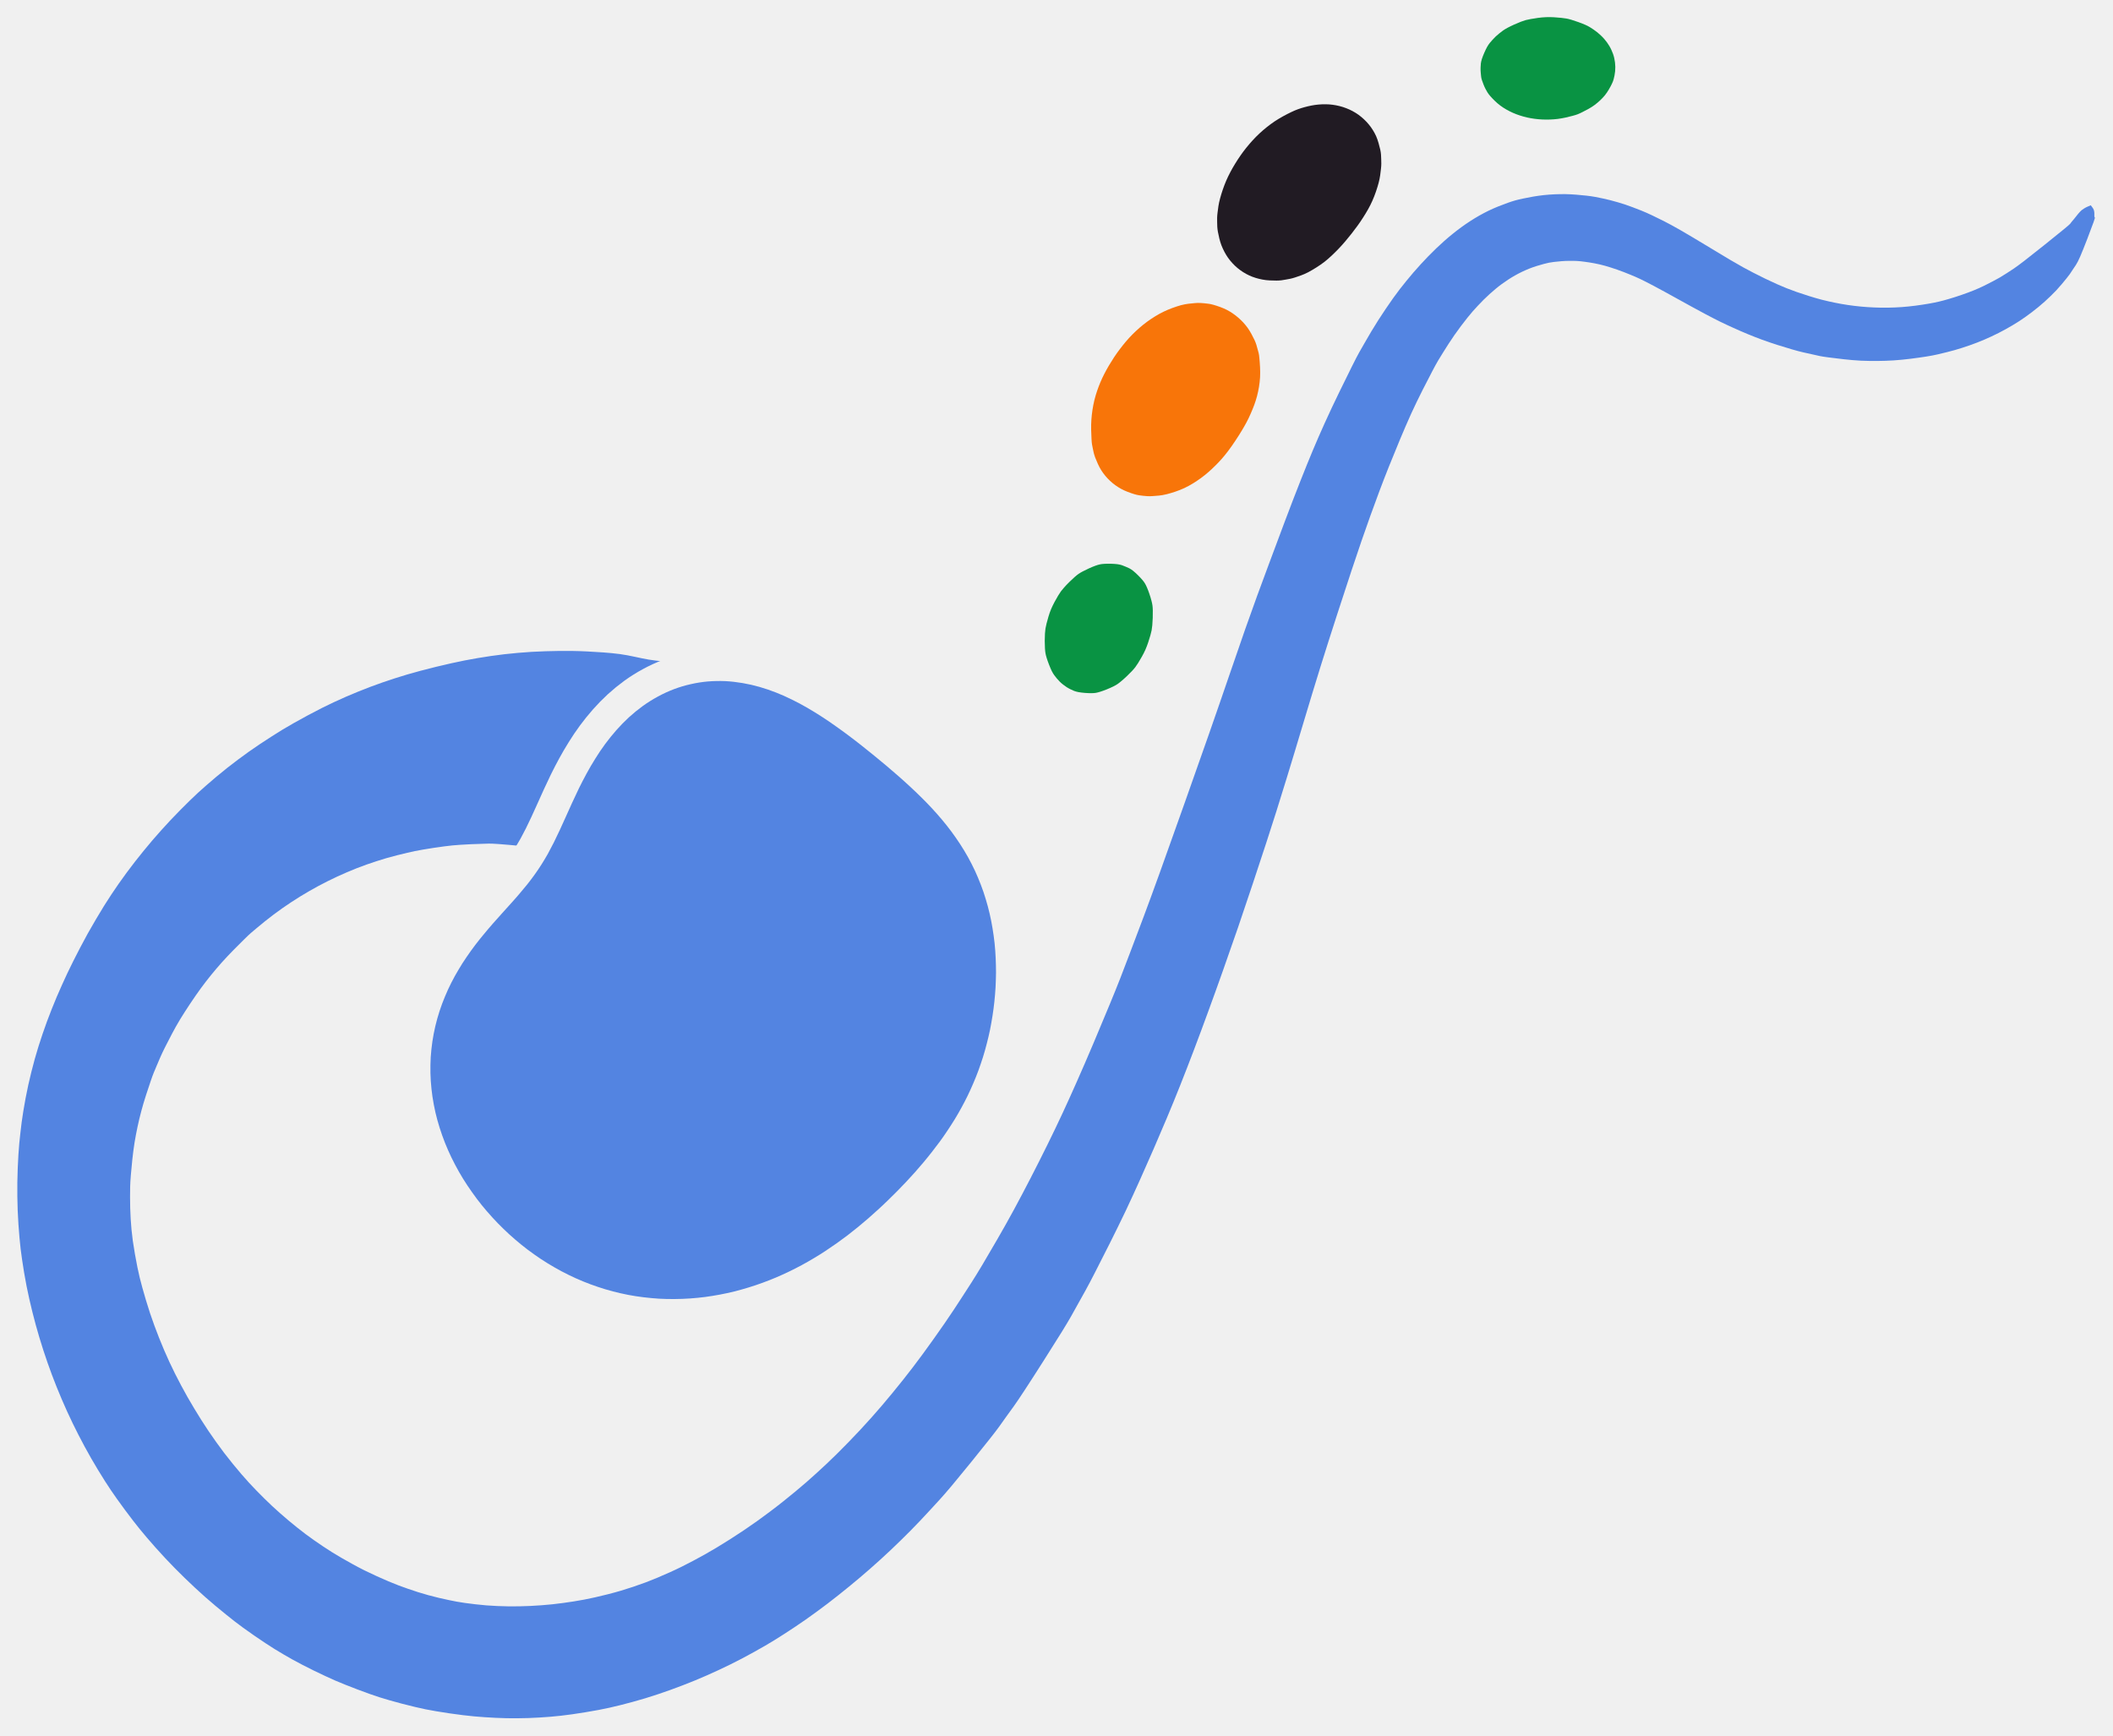
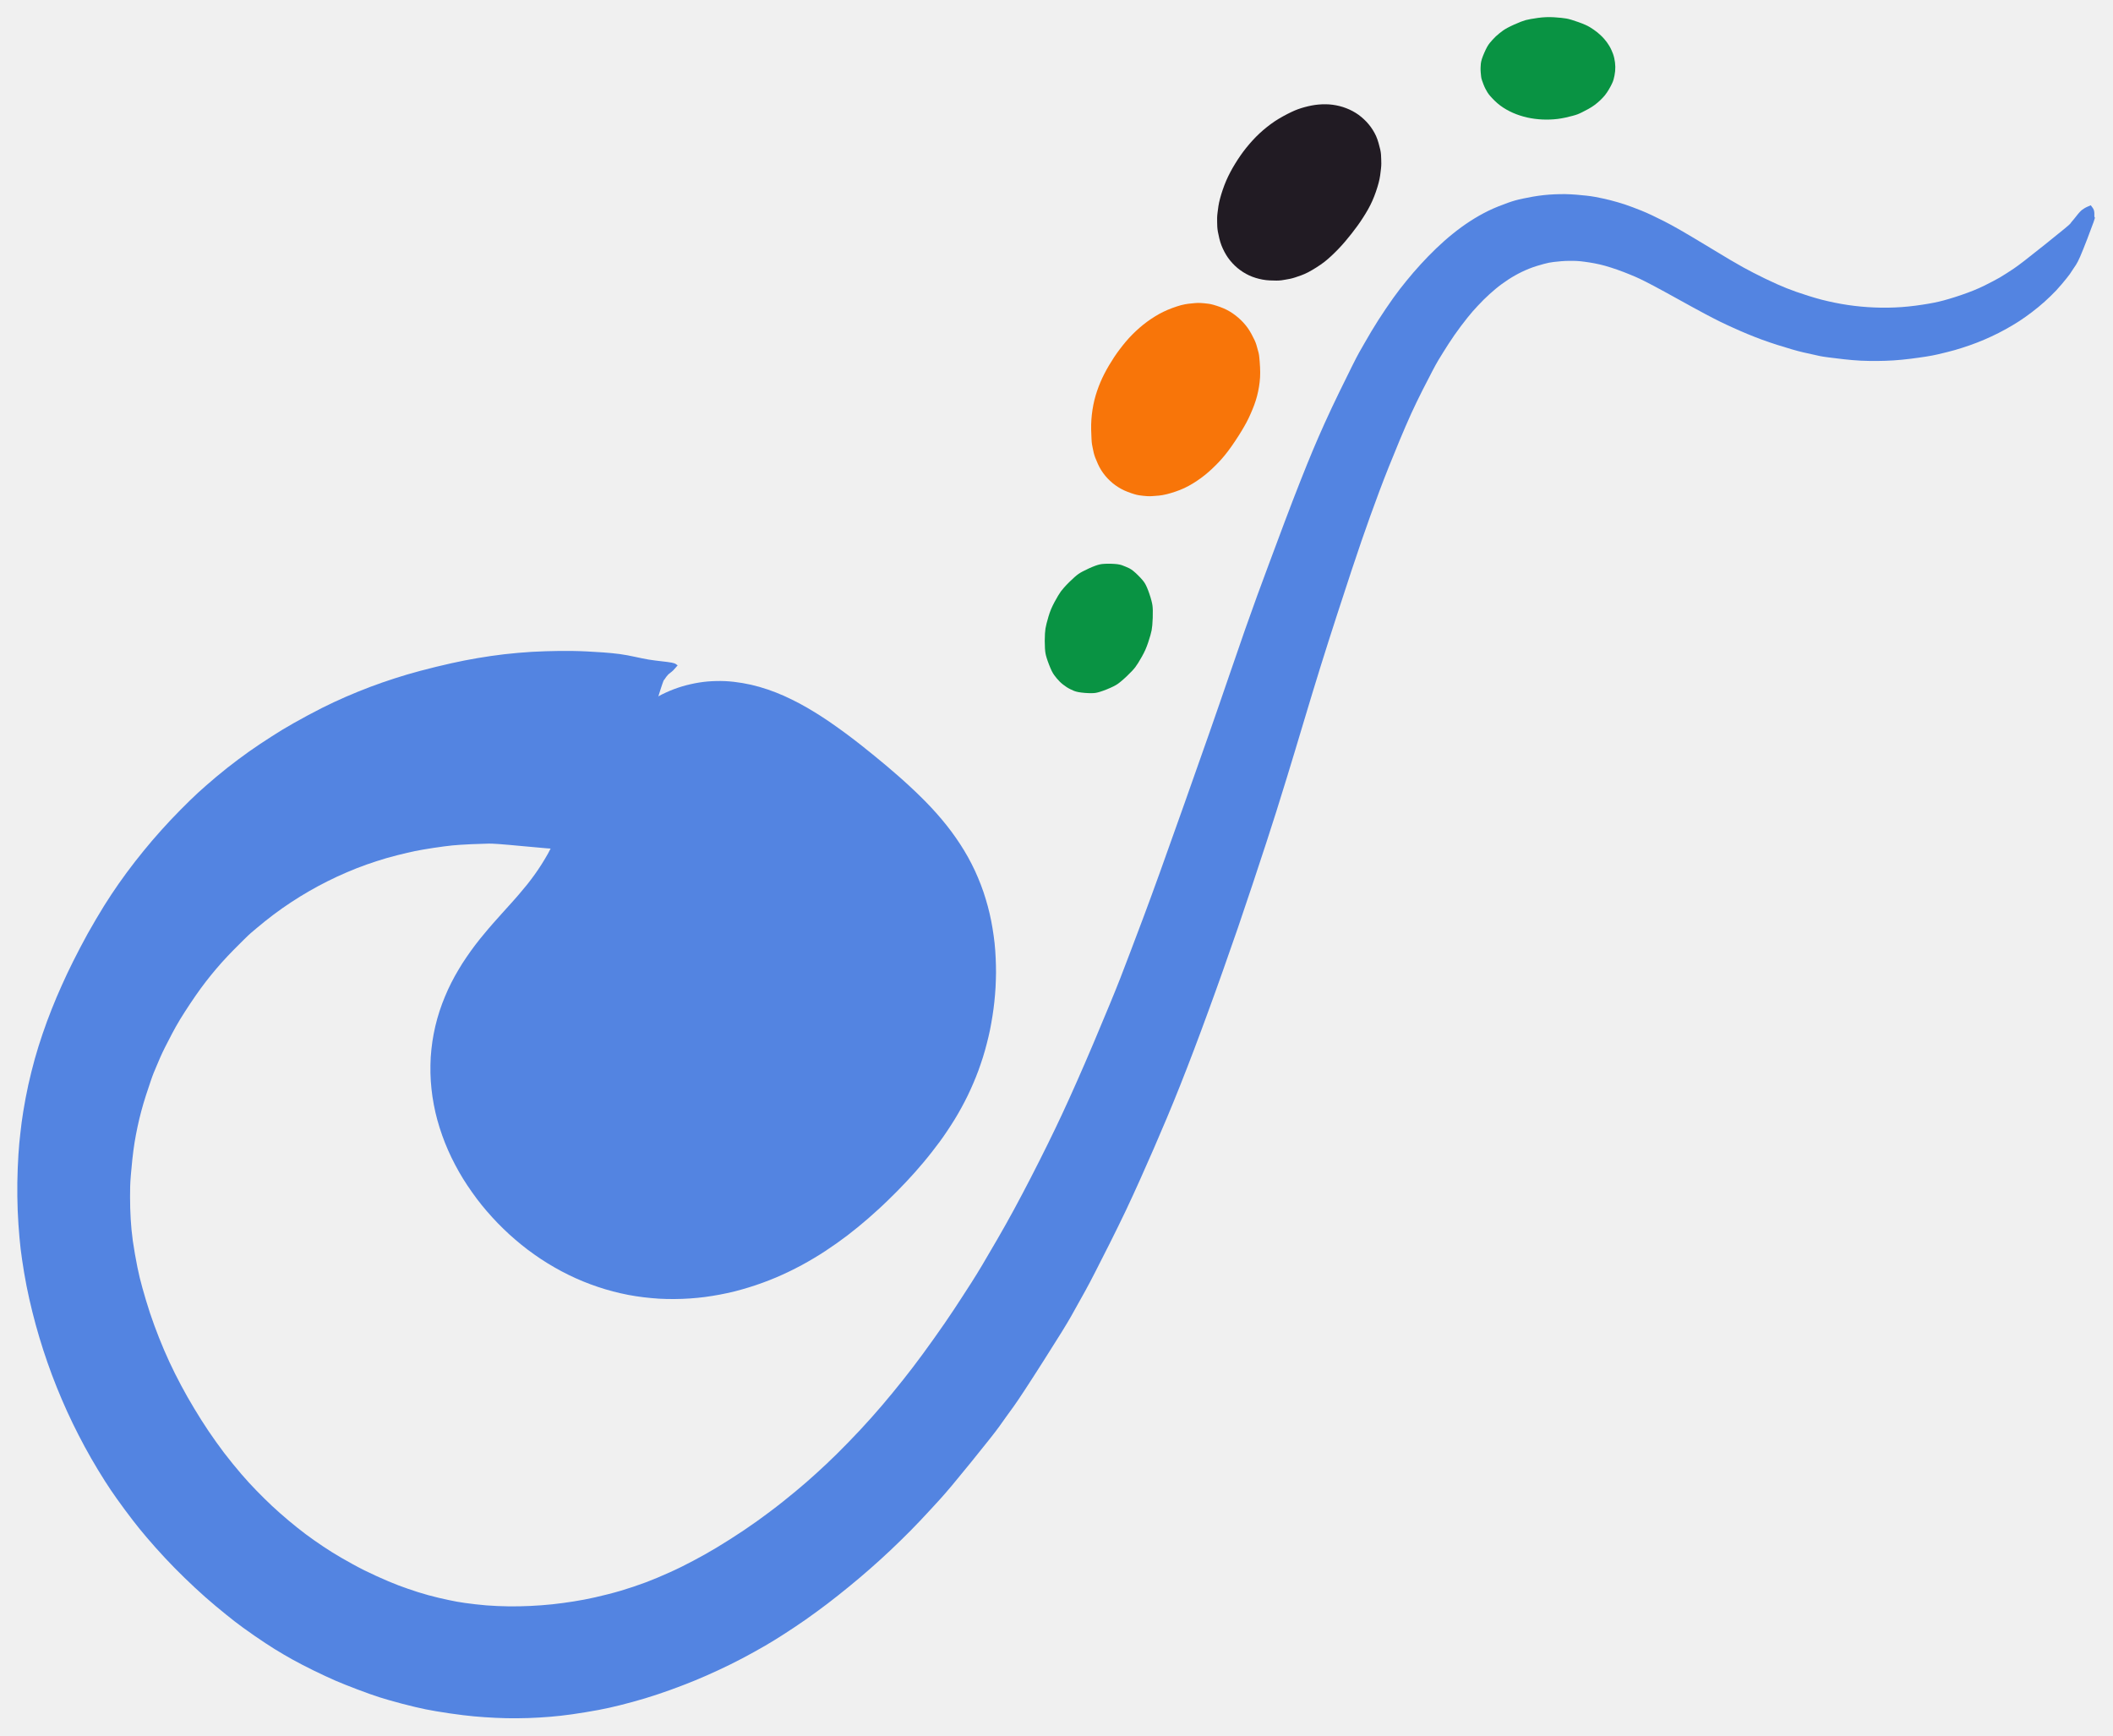
<svg xmlns="http://www.w3.org/2000/svg" viewBox="-0.5 7.3 371.7 305.3" role="img" aria-label="ASAM">
-   <defs>
-     <mask id="hueco" maskUnits="userSpaceOnUse" x="-0.5" y="7.3" width="371.7" height="305.3">
-       <rect x="-0.5" y="7.3" width="371.7" height="305.3" fill="#fff" />
-       <path d="M76.82 185.17C77.10 184.31 77.42 183.46 77.77 182.62C78.11 181.79 78.49 180.97 78.89 180.18C79.29 179.38 79.73 178.60 80.18 177.85C80.62 177.09 81.10 176.35 81.59 175.64C82.07 174.92 82.58 174.23 83.09 173.55C83.60 172.88 84.13 172.22 84.66 171.59C85.18 170.95 85.72 170.33 86.24 169.73C86.77 169.12 87.31 168.53 87.83 167.95C88.35 167.37 88.86 166.81 89.37 166.24C89.87 165.68 90.37 165.13 90.84 164.57C91.32 164.01 91.79 163.45 92.24 162.89C92.69 162.32 93.12 161.76 93.54 161.17C93.96 160.59 94.36 159.99 94.75 159.38C95.14 158.77 95.51 158.14 95.88 157.49C96.24 156.83 96.59 156.16 96.94 155.47C97.29 154.77 97.63 154.05 97.98 153.30C98.33 152.56 98.67 151.78 99.03 150.99C99.39 150.20 99.75 149.38 100.13 148.55C100.52 147.72 100.91 146.86 101.33 146.00C101.76 145.14 102.20 144.26 102.68 143.39C103.16 142.52 103.66 141.63 104.21 140.77C104.75 139.90 105.33 139.03 105.95 138.19C106.57 137.36 107.23 136.53 107.92 135.75C108.62 134.96 109.36 134.20 110.13 133.49C110.91 132.78 111.73 132.11 112.57 131.50C113.42 130.89 114.31 130.33 115.22 129.84C116.13 129.34 117.08 128.91 118.04 128.54C119.00 128.18 119.99 127.88 120.99 127.66C121.98 127.43 123.00 127.27 124.01 127.18C125.03 127.10 126.06 127.08 127.08 127.12C128.09 127.17 129.12 127.29 130.12 127.46C131.13 127.63 132.13 127.86 133.11 128.14C134.10 128.42 135.07 128.76 136.02 129.13C136.97 129.50 137.90 129.92 138.81 130.37C139.72 130.81 140.62 131.30 141.49 131.80C142.36 132.30 143.21 132.83 144.05 133.37C144.88 133.90 145.69 134.46 146.49 135.03C147.29 135.59 148.07 136.16 148.84 136.74C149.61 137.31 150.36 137.90 151.10 138.48C151.84 139.06 152.57 139.65 153.29 140.24C154.01 140.82 154.72 141.41 155.43 142.01C156.13 142.60 156.82 143.19 157.51 143.80C158.19 144.40 158.87 145.00 159.53 145.62C160.20 146.23 160.85 146.86 161.49 147.49C162.14 148.13 162.77 148.77 163.38 149.43C163.99 150.09 164.59 150.76 165.17 151.45C165.75 152.14 166.31 152.85 166.85 153.57C167.38 154.29 167.90 155.03 168.39 155.78C168.88 156.53 169.34 157.30 169.78 158.08C170.21 158.86 170.62 159.66 171.00 160.47C171.37 161.28 171.72 162.10 172.04 162.94C172.36 163.77 172.65 164.61 172.90 165.46C173.16 166.31 173.39 167.17 173.59 168.03C173.79 168.89 173.96 169.75 174.10 170.62C174.25 171.49 174.36 172.36 174.46 173.22C174.55 174.09 174.61 174.96 174.65 175.83C174.69 176.69 174.71 177.56 174.71 178.41C174.70 179.27 174.67 180.13 174.63 180.98C174.58 181.83 174.51 182.68 174.42 183.52C174.33 184.36 174.22 185.20 174.09 186.02C173.96 186.85 173.81 187.67 173.65 188.49C173.48 189.30 173.29 190.11 173.08 190.91C172.88 191.71 172.65 192.50 172.41 193.28C172.16 194.06 171.90 194.83 171.62 195.60C171.34 196.36 171.04 197.11 170.72 197.85C170.40 198.60 170.07 199.33 169.72 200.05C169.37 200.77 169.00 201.48 168.62 202.17C168.24 202.87 167.84 203.56 167.43 204.23C167.01 204.90 166.59 205.57 166.15 206.22C165.72 206.87 165.27 207.51 164.81 208.14C164.35 208.76 163.88 209.38 163.40 209.99C162.92 210.60 162.44 211.20 161.94 211.79C161.45 212.38 160.95 212.96 160.44 213.53C159.93 214.10 159.41 214.67 158.89 215.22C158.36 215.78 157.83 216.33 157.29 216.88C156.76 217.42 156.21 217.96 155.66 218.49C155.11 219.03 154.55 219.55 153.98 220.07C153.41 220.59 152.84 221.11 152.25 221.62C151.66 222.13 151.07 222.63 150.47 223.12C149.86 223.62 149.24 224.11 148.62 224.59C147.99 225.06 147.35 225.54 146.70 226.00C146.05 226.46 145.39 226.91 144.72 227.35C144.04 227.80 143.36 228.23 142.66 228.64C141.96 229.06 141.24 229.47 140.52 229.86C139.79 230.25 139.05 230.63 138.30 230.99C137.55 231.35 136.79 231.70 136.01 232.03C135.23 232.36 134.44 232.67 133.64 232.96C132.84 233.25 132.03 233.53 131.20 233.78C130.38 234.03 129.54 234.27 128.70 234.48C127.85 234.69 127.00 234.88 126.13 235.04C125.27 235.20 124.40 235.34 123.52 235.46C122.64 235.57 121.75 235.66 120.86 235.72C119.96 235.78 119.06 235.82 118.16 235.82C117.26 235.83 116.35 235.81 115.45 235.76C114.54 235.70 113.63 235.62 112.73 235.51C111.82 235.40 110.91 235.26 110.01 235.09C109.11 234.91 108.21 234.71 107.32 234.48C106.42 234.24 105.54 233.98 104.66 233.68C103.78 233.39 102.91 233.06 102.05 232.71C101.19 232.36 100.34 231.97 99.50 231.56C98.66 231.15 97.83 230.71 97.02 230.24C96.21 229.78 95.41 229.28 94.63 228.77C93.85 228.25 93.08 227.70 92.33 227.14C91.58 226.57 90.85 225.98 90.14 225.37C89.42 224.75 88.72 224.12 88.05 223.46C87.37 222.80 86.71 222.13 86.08 221.43C85.44 220.73 84.83 220.02 84.23 219.28C83.64 218.55 83.07 217.79 82.53 217.02C81.98 216.25 81.46 215.46 80.96 214.66C80.47 213.86 80.00 213.04 79.56 212.20C79.12 211.37 78.71 210.52 78.33 209.66C77.95 208.80 77.60 207.92 77.29 207.04C76.97 206.15 76.69 205.25 76.44 204.35C76.19 203.45 75.98 202.53 75.81 201.61C75.63 200.69 75.50 199.77 75.40 198.84C75.30 197.92 75.24 196.98 75.22 196.06C75.20 195.13 75.22 194.20 75.27 193.27C75.33 192.35 75.43 191.43 75.56 190.52C75.70 189.61 75.87 188.70 76.08 187.81C76.29 186.92 76.54 186.04 76.82 185.17Z" fill="#000" stroke="#000" stroke-width="11" stroke-linejoin="round" />
-     </mask>
-   </defs>
-   <path mask="url(#hueco)" fill="#5384e1" fill-rule="evenodd" d="M271.1 41.62C269.86 41.75 268.48 42 267.42 42.23C266.36 42.45 265.76 42.62 264.74 42.98C263.73 43.34 262.43 43.84 261.33 44.38C260.22 44.92 259.14 45.54 258.09 46.22C257.04 46.9 256.02 47.65 255.03 48.45C254.04 49.24 253.08 50.11 252.15 50.99C251.22 51.88 250.31 52.82 249.44 53.77C248.57 54.71 247.73 55.7 246.92 56.69C246.11 57.68 245.42 58.56 244.59 59.72C243.77 60.88 242.79 62.31 241.95 63.63C241.11 64.94 240.32 66.28 239.55 67.63C238.78 68.98 238.51 69.37 237.34 71.72C236.17 74.07 234.05 78.35 232.53 81.73C231.01 85.1 229.88 87.8 228.24 91.95C226.59 96.1 224.28 102.31 222.67 106.64C221.05 110.98 220.31 113 218.56 117.94C216.82 122.89 214.71 129.18 212.21 136.31C209.71 143.44 205.85 154.35 203.55 160.73C201.25 167.11 199.88 170.71 198.4 174.6C196.93 178.49 196.27 180.22 194.68 184.06C193.1 187.9 190.71 193.58 188.89 197.66C187.08 201.75 185.65 204.82 183.81 208.56C181.97 212.3 179.78 216.56 177.86 220.1C175.95 223.64 173.81 227.25 172.31 229.8C170.8 232.34 169.92 233.64 168.82 235.35C167.72 237.06 166.85 238.37 165.69 240.06C164.53 241.74 163.07 243.8 161.85 245.46C160.63 247.13 159.56 248.52 158.37 250.02C157.17 251.53 155.95 253.02 154.69 254.5C153.43 255.97 152.13 257.44 150.79 258.87C149.46 260.3 147.96 261.83 146.68 263.1C145.4 264.36 144.32 265.37 143.11 266.47C141.91 267.56 140.81 268.53 139.44 269.66C138.08 270.79 136.45 272.1 134.92 273.24C133.4 274.39 131.85 275.49 130.29 276.54C128.73 277.59 127.01 278.67 125.54 279.56C124.07 280.44 122.85 281.12 121.49 281.84C120.12 282.57 118.74 283.26 117.33 283.89C115.93 284.53 114.51 285.12 113.07 285.67C111.62 286.21 110.16 286.7 108.68 287.14C107.19 287.58 105.53 287.99 104.16 288.3C102.79 288.61 101.7 288.81 100.45 289.01C99.2 289.21 97.94 289.38 96.66 289.52C95.39 289.65 94.1 289.75 92.81 289.81C91.52 289.87 90.22 289.9 88.93 289.88C87.64 289.86 86.34 289.81 85.07 289.71C83.79 289.61 82.36 289.43 81.26 289.28C80.16 289.12 79.54 289.01 78.47 288.78C77.39 288.56 76.02 288.24 74.83 287.91C73.63 287.58 72.45 287.21 71.29 286.8C70.12 286.4 69.11 286.02 67.83 285.48C66.56 284.94 65.01 284.24 63.63 283.56C62.25 282.87 60.76 282.04 59.55 281.34C58.34 280.64 57.41 280.05 56.37 279.36C55.32 278.66 54.29 277.94 53.27 277.18C52.26 276.41 51.25 275.62 50.27 274.79C49.28 273.96 48.31 273.1 47.36 272.22C46.42 271.34 45.49 270.42 44.59 269.49C43.69 268.56 42.91 267.73 41.97 266.63C41.03 265.53 39.9 264.16 38.94 262.9C37.98 261.63 37.06 260.34 36.18 259.04C35.31 257.74 34.47 256.42 33.67 255.08C32.86 253.75 32.1 252.4 31.37 251.03C30.64 249.67 29.95 248.29 29.3 246.89C28.65 245.49 28.05 244.08 27.48 242.64C26.91 241.21 26.38 239.76 25.89 238.3C25.41 236.84 24.92 235.2 24.55 233.86C24.18 232.51 23.95 231.61 23.67 230.22C23.39 228.84 23.06 226.97 22.86 225.56C22.67 224.15 22.57 223.02 22.49 221.74C22.41 220.46 22.38 219.16 22.38 217.87C22.38 216.58 22.38 215.6 22.52 214C22.65 212.4 22.87 210.16 23.17 208.29C23.48 206.42 23.87 204.58 24.35 202.78C24.82 200.97 25.57 198.78 26.01 197.47C26.46 196.15 26.6 195.88 27.02 194.88C27.44 193.89 27.84 192.89 28.54 191.51C29.24 190.14 30.14 188.34 31.19 186.61C32.25 184.88 33.64 182.79 34.85 181.13C36.07 179.47 37.2 178.1 38.47 176.66C39.75 175.22 41.47 173.51 42.5 172.5C43.53 171.48 43.8 171.29 44.65 170.57C45.51 169.85 46.62 168.94 47.64 168.18C48.65 167.42 49.68 166.7 50.73 166.01C51.77 165.32 52.84 164.67 53.91 164.05C54.99 163.43 56.08 162.84 57.19 162.29C58.29 161.74 59.41 161.22 60.54 160.74C61.68 160.25 62.82 159.8 63.98 159.39C65.15 158.98 66.32 158.6 67.51 158.25C68.7 157.91 70.07 157.57 71.13 157.32C72.19 157.07 72.81 156.95 73.89 156.76C74.98 156.57 76.55 156.33 77.65 156.19C78.75 156.05 79.39 155.98 80.51 155.91C81.62 155.84 83.23 155.76 84.35 155.74C85.47 155.72 85.35 155.65 87.24 155.78C89.13 155.91 93.84 156.39 95.68 156.53C97.52 156.67 97.57 156.63 98.27 156.63C98.97 156.62 99.36 156.58 99.88 156.51C100.4 156.44 100.79 156.4 101.38 156.2C101.96 155.99 102.85 155.59 103.37 155.29C103.9 154.98 104.17 154.71 104.53 154.37C104.9 154.03 105.1 153.89 105.56 153.22C106.02 152.56 106.76 151.41 107.29 150.39C107.82 149.37 107.61 149.94 108.74 147.11C109.87 144.27 112.86 136.61 114.07 133.37C115.28 130.13 115.61 128.75 116 127.66C116.39 126.57 116.23 127.09 116.4 126.81C116.57 126.54 116.77 126.25 117.02 125.99C117.27 125.73 117.62 125.53 117.9 125.25C118.18 124.98 118.44 124.64 118.71 124.34C118.37 124.18 118.52 124.04 117.67 123.87C116.82 123.7 115.14 123.58 113.61 123.33C112.09 123.08 110.33 122.6 108.53 122.36C106.73 122.12 104.58 121.99 102.81 121.9C101.05 121.81 99.55 121.8 97.92 121.81C96.29 121.83 94.65 121.88 93.04 121.97C91.42 122.07 89.81 122.21 88.23 122.39C86.64 122.57 85.07 122.81 83.51 123.07C81.95 123.34 80.56 123.6 78.88 123.98C77.2 124.35 75.09 124.87 73.44 125.31C71.78 125.75 70.45 126.15 68.98 126.62C67.51 127.09 66.05 127.6 64.61 128.14C63.17 128.69 61.74 129.27 60.33 129.88C58.92 130.5 57.66 131.08 56.14 131.84C54.62 132.61 52.71 133.63 51.23 134.47C49.74 135.31 48.54 136.04 47.23 136.89C45.91 137.73 44.6 138.6 43.31 139.51C42.03 140.43 40.75 141.37 39.5 142.36C38.25 143.35 36.89 144.49 35.8 145.45C34.71 146.4 33.99 147.06 32.94 148.08C31.9 149.1 30.63 150.37 29.52 151.55C28.41 152.73 27.32 153.95 26.27 155.17C25.23 156.4 24.21 157.64 23.23 158.9C22.25 160.17 21.3 161.44 20.4 162.73C19.5 164.03 18.71 165.2 17.8 166.66C16.9 168.12 15.87 169.86 14.96 171.48C14.06 173.11 13.13 174.89 12.37 176.41C11.61 177.93 11.02 179.18 10.39 180.59C9.76 181.99 9.15 183.41 8.59 184.84C8.02 186.28 7.48 187.72 6.99 189.18C6.49 190.64 6.03 192.12 5.61 193.61C5.2 195.11 4.82 196.62 4.48 198.14C4.14 199.67 3.83 201.38 3.6 202.78C3.37 204.18 3.23 205.29 3.09 206.57C2.94 207.84 2.83 208.96 2.74 210.42C2.65 211.87 2.57 213.67 2.55 215.3C2.53 216.93 2.55 218.57 2.61 220.2C2.67 221.82 2.8 223.6 2.93 225.05C3.06 226.49 3.17 227.45 3.38 228.86C3.58 230.27 3.87 231.99 4.17 233.53C4.48 235.07 4.82 236.6 5.2 238.11C5.57 239.62 5.99 241.11 6.43 242.6C6.87 244.08 7.35 245.55 7.86 247.01C8.36 248.46 8.91 249.9 9.48 251.33C10.06 252.76 10.66 254.18 11.3 255.58C11.94 256.98 12.61 258.37 13.32 259.75C14.02 261.12 14.76 262.48 15.53 263.83C16.3 265.18 17.2 266.64 17.95 267.83C18.71 269.01 19.23 269.8 20.06 270.96C20.88 272.11 22.01 273.65 22.89 274.78C23.77 275.92 24.38 276.66 25.32 277.77C26.26 278.87 27.44 280.21 28.55 281.39C29.66 282.58 30.81 283.74 31.98 284.88C33.14 286.01 34.34 287.12 35.55 288.2C36.76 289.27 38.13 290.41 39.25 291.31C40.37 292.22 41.13 292.81 42.28 293.65C43.44 294.49 44.99 295.57 46.17 296.34C47.34 297.12 48.28 297.69 49.35 298.32C50.42 298.95 51.37 299.48 52.6 300.12C53.84 300.77 55.5 301.58 56.76 302.16C58.01 302.75 58.86 303.11 60.15 303.63C61.43 304.15 63.16 304.8 64.47 305.27C65.78 305.73 66.66 306.02 68 306.4C69.34 306.79 71.15 307.26 72.51 307.58C73.88 307.91 74.8 308.09 76.2 308.33C77.6 308.57 79.49 308.85 80.92 309.02C82.34 309.2 83.46 309.29 84.75 309.38C86.03 309.47 87.33 309.53 88.62 309.56C89.91 309.58 91.2 309.57 92.49 309.53C93.78 309.48 95.07 309.41 96.35 309.3C97.62 309.19 98.74 309.07 100.15 308.87C101.57 308.67 103.44 308.36 104.83 308.1C106.22 307.83 107.14 307.63 108.5 307.29C109.86 306.95 111.51 306.51 112.99 306.06C114.47 305.61 115.93 305.12 117.38 304.6C118.83 304.08 120.27 303.52 121.7 302.94C123.12 302.35 124.53 301.74 125.93 301.08C127.33 300.43 128.71 299.75 130.08 299.03C131.45 298.31 132.93 297.48 134.14 296.78C135.35 296.07 136.15 295.58 137.33 294.82C138.52 294.06 139.96 293.1 141.25 292.2C142.54 291.29 143.82 290.35 145.09 289.39C146.35 288.42 147.61 287.43 148.85 286.41C150.1 285.39 151.33 284.35 152.55 283.28C153.77 282.21 154.98 281.11 156.17 279.99C157.35 278.87 158.53 277.72 159.68 276.56C160.83 275.39 161.85 274.32 163.06 273C164.27 271.68 165.19 270.73 166.95 268.63C168.71 266.53 172.05 262.41 173.63 260.4C175.22 258.39 175.46 257.99 176.47 256.57C177.49 255.16 178.08 254.41 179.71 251.91C181.35 249.42 184.7 244.15 186.26 241.63C187.82 239.1 188.09 238.55 189.07 236.79C190.05 235.03 190.76 233.82 192.16 231.07C193.57 228.32 195.81 223.91 197.53 220.29C199.24 216.67 200.87 213.01 202.47 209.33C204.06 205.66 205.51 202.26 207.1 198.25C208.69 194.25 210.33 189.92 212.02 185.29C213.72 180.66 215.57 175.42 217.28 170.46C218.98 165.5 220.82 159.93 222.26 155.53C223.69 151.12 224.3 149.21 225.89 144.03C227.49 138.86 229.93 130.53 231.82 124.48C233.71 118.43 235.78 112.12 237.23 107.72C238.69 103.33 239.45 101.14 240.54 98.09C241.64 95.05 242.6 92.44 243.8 89.44C245 86.44 246.47 82.88 247.74 80.07C249.02 77.27 250.52 74.39 251.45 72.61C252.38 70.83 252.66 70.44 253.31 69.38C253.97 68.32 254.64 67.26 255.36 66.23C256.08 65.2 256.94 64.06 257.63 63.2C258.32 62.33 258.85 61.74 259.5 61.05C260.15 60.35 260.82 59.68 261.52 59.05C262.22 58.42 262.94 57.81 263.69 57.26C264.45 56.71 265.22 56.2 266.02 55.75C266.82 55.3 267.65 54.9 268.5 54.56C269.34 54.22 270.36 53.92 271.08 53.73C271.81 53.53 272.11 53.48 272.85 53.38C273.6 53.29 274.65 53.19 275.56 53.19C276.46 53.18 277.23 53.2 278.27 53.35C279.32 53.49 280.54 53.69 281.86 54.06C283.17 54.43 284.77 54.99 286.19 55.58C287.61 56.16 288.18 56.42 290.37 57.57C292.56 58.72 297.01 61.24 299.34 62.47C301.66 63.7 302.63 64.17 304.32 64.93C306 65.7 307.71 66.41 309.44 67.05C311.18 67.69 313.25 68.33 314.73 68.76C316.22 69.2 317.29 69.42 318.36 69.65C319.43 69.89 319.73 69.99 321.15 70.17C322.56 70.35 324.94 70.66 326.85 70.75C328.76 70.83 330.71 70.82 332.62 70.7C334.53 70.58 336.75 70.27 338.31 70.03C339.87 69.79 340.92 69.51 341.98 69.25C343.04 68.99 343.78 68.77 344.66 68.49C345.55 68.21 346.42 67.9 347.28 67.57C348.15 67.23 349 66.87 349.83 66.48C350.67 66.09 351.5 65.67 352.31 65.22C353.12 64.77 353.92 64.3 354.71 63.79C355.49 63.28 356.26 62.73 357 62.16C357.75 61.59 358.48 60.99 359.18 60.36C359.88 59.73 360.56 59.07 361.21 58.39C361.85 57.7 362.55 56.86 363.04 56.25C363.52 55.65 363.72 55.38 364.11 54.75C364.51 54.12 364.8 53.87 365.41 52.47C366.02 51.08 367.36 47.57 367.78 46.38C368.2 45.19 367.91 45.7 367.92 45.34C367.93 44.99 367.94 44.57 367.83 44.25C367.73 43.93 367.47 43.69 367.29 43.41C366.93 43.58 366.54 43.71 366.22 43.91C365.89 44.11 365.71 44.22 365.34 44.61C364.97 45 364.44 45.75 364 46.23C363.56 46.71 364.1 46.35 362.7 47.51C361.3 48.67 357.28 51.89 355.58 53.2C353.88 54.51 353.41 54.77 352.49 55.37C351.57 55.97 351.03 56.28 350.07 56.78C349.12 57.28 348.02 57.85 346.73 58.37C345.45 58.89 343.7 59.49 342.36 59.88C341.02 60.28 340.1 60.49 338.72 60.73C337.33 60.97 335.6 61.21 334.02 61.32C332.45 61.43 330.84 61.46 329.26 61.39C327.68 61.33 326.1 61.18 324.54 60.95C322.99 60.72 321.45 60.4 319.95 60.02C318.45 59.63 316.83 59.1 315.52 58.65C314.21 58.19 313.35 57.84 312.08 57.28C310.82 56.72 309.29 55.98 307.92 55.27C306.54 54.56 306 54.26 303.85 53.01C301.71 51.75 297.33 49.05 295.03 47.74C292.74 46.43 291.49 45.84 290.1 45.17C288.71 44.51 287.69 44.13 286.69 43.75C285.68 43.36 284.94 43.13 284.05 42.87C283.16 42.61 282.26 42.38 281.35 42.19C280.44 42 279.68 41.84 278.59 41.72C277.51 41.6 276.1 41.47 274.85 41.45C273.6 41.44 272.34 41.49 271.1 41.62Z" />
+   <path fill="#5384e1" fill-rule="evenodd" d="M271.1 41.62C269.86 41.75 268.48 42 267.42 42.23C266.36 42.45 265.76 42.62 264.74 42.98C263.73 43.34 262.43 43.84 261.33 44.38C260.22 44.92 259.14 45.54 258.09 46.22C257.04 46.9 256.02 47.65 255.03 48.45C254.04 49.24 253.08 50.11 252.15 50.99C251.22 51.88 250.31 52.82 249.44 53.77C248.57 54.71 247.73 55.7 246.92 56.69C246.11 57.68 245.42 58.56 244.59 59.72C243.77 60.88 242.79 62.31 241.95 63.63C241.11 64.94 240.32 66.28 239.55 67.63C238.78 68.98 238.51 69.37 237.34 71.72C236.17 74.07 234.05 78.35 232.53 81.73C231.01 85.1 229.88 87.8 228.24 91.95C226.59 96.1 224.28 102.31 222.67 106.64C221.05 110.98 220.31 113 218.56 117.94C216.82 122.89 214.71 129.18 212.21 136.31C209.71 143.44 205.85 154.35 203.55 160.73C201.25 167.11 199.88 170.71 198.4 174.6C196.93 178.49 196.27 180.22 194.68 184.06C193.1 187.9 190.71 193.58 188.89 197.66C187.08 201.75 185.65 204.82 183.81 208.56C181.97 212.3 179.78 216.56 177.86 220.1C175.95 223.64 173.81 227.25 172.31 229.8C170.8 232.34 169.92 233.64 168.82 235.35C167.72 237.06 166.85 238.37 165.69 240.06C164.53 241.74 163.07 243.8 161.85 245.46C160.63 247.13 159.56 248.52 158.37 250.02C157.17 251.53 155.95 253.02 154.69 254.5C153.43 255.97 152.13 257.44 150.79 258.87C149.46 260.3 147.96 261.83 146.68 263.1C145.4 264.36 144.32 265.37 143.11 266.47C141.91 267.56 140.81 268.53 139.44 269.66C138.08 270.79 136.45 272.1 134.92 273.24C133.4 274.39 131.85 275.49 130.29 276.54C128.73 277.59 127.01 278.67 125.54 279.56C124.07 280.44 122.85 281.12 121.49 281.84C120.12 282.57 118.74 283.26 117.33 283.89C115.93 284.53 114.51 285.12 113.07 285.67C111.62 286.21 110.16 286.7 108.68 287.14C107.19 287.58 105.53 287.99 104.16 288.3C102.79 288.61 101.7 288.81 100.45 289.01C99.2 289.21 97.94 289.38 96.66 289.52C95.39 289.65 94.1 289.75 92.81 289.81C91.52 289.87 90.22 289.9 88.93 289.88C87.64 289.86 86.34 289.81 85.07 289.71C83.79 289.61 82.36 289.43 81.26 289.28C80.16 289.12 79.54 289.01 78.47 288.78C77.39 288.56 76.02 288.24 74.83 287.91C73.63 287.58 72.45 287.21 71.29 286.8C70.12 286.4 69.11 286.02 67.83 285.48C66.56 284.94 65.01 284.24 63.63 283.56C62.25 282.87 60.76 282.04 59.55 281.34C58.34 280.64 57.41 280.05 56.37 279.36C55.32 278.66 54.29 277.94 53.27 277.18C52.26 276.41 51.25 275.62 50.27 274.79C49.28 273.96 48.31 273.1 47.36 272.22C46.42 271.34 45.49 270.42 44.59 269.49C43.69 268.56 42.91 267.73 41.97 266.63C41.03 265.53 39.9 264.16 38.94 262.9C37.98 261.63 37.06 260.34 36.18 259.04C35.31 257.74 34.47 256.42 33.67 255.08C32.86 253.75 32.1 252.4 31.37 251.03C30.64 249.67 29.95 248.29 29.3 246.89C28.65 245.49 28.05 244.08 27.48 242.64C26.91 241.21 26.38 239.76 25.89 238.3C25.41 236.84 24.92 235.2 24.55 233.86C24.18 232.51 23.95 231.61 23.67 230.22C23.39 228.84 23.06 226.97 22.86 225.56C22.67 224.15 22.57 223.02 22.49 221.74C22.41 220.46 22.38 219.16 22.38 217.87C22.38 216.58 22.38 215.6 22.52 214C22.65 212.4 22.87 210.16 23.17 208.29C23.48 206.42 23.87 204.58 24.35 202.78C24.82 200.97 25.57 198.78 26.01 197.47C26.46 196.15 26.6 195.88 27.02 194.88C27.44 193.89 27.84 192.89 28.54 191.51C29.24 190.14 30.14 188.34 31.19 186.61C32.25 184.88 33.64 182.79 34.85 181.13C36.07 179.47 37.2 178.1 38.47 176.66C39.75 175.22 41.47 173.51 42.5 172.5C43.53 171.48 43.8 171.29 44.65 170.57C45.51 169.85 46.62 168.94 47.64 168.18C48.65 167.42 49.68 166.7 50.73 166.01C51.77 165.32 52.84 164.67 53.91 164.05C54.99 163.43 56.08 162.84 57.19 162.29C58.29 161.74 59.41 161.22 60.54 160.74C61.68 160.25 62.82 159.8 63.98 159.39C65.15 158.98 66.32 158.6 67.51 158.25C68.7 157.91 70.07 157.57 71.13 157.32C72.19 157.07 72.81 156.95 73.89 156.76C74.98 156.57 76.55 156.33 77.65 156.19C78.75 156.05 79.39 155.98 80.51 155.91C81.62 155.84 83.23 155.76 84.35 155.74C85.47 155.72 85.35 155.65 87.24 155.78C89.13 155.91 93.84 156.39 95.68 156.53C97.52 156.67 97.57 156.63 98.27 156.63C98.97 156.62 99.36 156.58 99.88 156.51C100.4 156.44 100.79 156.4 101.38 156.2C101.96 155.99 102.85 155.59 103.37 155.29C103.9 154.98 104.17 154.71 104.53 154.37C104.9 154.03 105.1 153.89 105.56 153.22C106.02 152.56 106.76 151.41 107.29 150.39C107.82 149.37 107.61 149.94 108.74 147.11C109.87 144.27 112.86 136.61 114.07 133.37C115.28 130.13 115.61 128.75 116 127.66C116.39 126.57 116.23 127.09 116.4 126.81C116.57 126.54 116.77 126.25 117.02 125.99C117.27 125.73 117.62 125.53 117.9 125.25C118.18 124.98 118.44 124.64 118.71 124.34C118.37 124.18 118.52 124.04 117.67 123.87C116.82 123.7 115.14 123.58 113.61 123.33C112.09 123.08 110.33 122.6 108.53 122.36C106.73 122.12 104.58 121.99 102.81 121.9C101.05 121.81 99.55 121.8 97.92 121.81C96.29 121.83 94.65 121.88 93.04 121.97C91.42 122.07 89.81 122.21 88.23 122.39C86.64 122.57 85.07 122.81 83.51 123.07C81.95 123.34 80.56 123.6 78.88 123.98C77.2 124.35 75.09 124.87 73.44 125.31C71.78 125.75 70.45 126.15 68.98 126.62C67.51 127.09 66.05 127.6 64.61 128.14C63.17 128.69 61.74 129.27 60.33 129.88C58.92 130.5 57.66 131.08 56.14 131.84C54.62 132.61 52.71 133.63 51.23 134.47C49.74 135.31 48.54 136.04 47.23 136.89C45.91 137.73 44.6 138.6 43.31 139.51C42.03 140.43 40.75 141.37 39.5 142.36C38.25 143.35 36.89 144.49 35.8 145.45C34.71 146.4 33.99 147.06 32.94 148.08C31.9 149.1 30.63 150.37 29.52 151.55C28.41 152.73 27.32 153.95 26.27 155.17C25.23 156.4 24.21 157.64 23.23 158.9C22.25 160.17 21.3 161.44 20.4 162.73C19.5 164.03 18.71 165.2 17.8 166.66C16.9 168.12 15.87 169.86 14.96 171.48C14.06 173.11 13.13 174.89 12.37 176.41C11.61 177.93 11.02 179.18 10.39 180.59C9.76 181.99 9.15 183.41 8.59 184.84C8.02 186.28 7.48 187.72 6.99 189.18C6.49 190.64 6.03 192.12 5.61 193.61C5.2 195.11 4.82 196.62 4.48 198.14C4.14 199.67 3.83 201.38 3.6 202.78C3.37 204.18 3.23 205.29 3.09 206.57C2.94 207.84 2.83 208.96 2.74 210.42C2.65 211.87 2.57 213.67 2.55 215.3C2.53 216.93 2.55 218.57 2.61 220.2C2.67 221.82 2.8 223.6 2.93 225.05C3.06 226.49 3.17 227.45 3.38 228.86C3.58 230.27 3.87 231.99 4.17 233.53C4.48 235.07 4.82 236.6 5.2 238.11C5.57 239.62 5.99 241.11 6.43 242.6C6.87 244.08 7.35 245.55 7.86 247.01C8.36 248.46 8.91 249.9 9.48 251.33C10.06 252.76 10.66 254.18 11.3 255.58C11.94 256.98 12.61 258.37 13.32 259.75C14.02 261.12 14.76 262.48 15.53 263.83C16.3 265.18 17.2 266.64 17.95 267.83C18.71 269.01 19.23 269.8 20.06 270.96C20.88 272.11 22.01 273.65 22.89 274.78C23.77 275.92 24.38 276.66 25.32 277.77C26.26 278.87 27.44 280.21 28.55 281.39C29.66 282.58 30.81 283.74 31.98 284.88C33.14 286.01 34.34 287.12 35.55 288.2C36.76 289.27 38.13 290.41 39.25 291.31C40.37 292.22 41.13 292.81 42.28 293.65C43.44 294.49 44.99 295.57 46.17 296.34C47.34 297.12 48.28 297.69 49.35 298.32C50.42 298.95 51.37 299.48 52.6 300.12C53.84 300.77 55.5 301.58 56.76 302.16C58.01 302.75 58.86 303.11 60.15 303.63C61.43 304.15 63.16 304.8 64.47 305.27C65.78 305.73 66.66 306.02 68 306.4C69.34 306.79 71.15 307.26 72.51 307.58C73.88 307.91 74.8 308.09 76.2 308.33C77.6 308.57 79.49 308.85 80.92 309.02C82.34 309.2 83.46 309.29 84.75 309.38C86.03 309.47 87.33 309.53 88.62 309.56C89.91 309.58 91.2 309.57 92.49 309.53C93.78 309.48 95.07 309.41 96.35 309.3C97.62 309.19 98.74 309.07 100.15 308.87C101.57 308.67 103.44 308.36 104.83 308.1C106.22 307.83 107.14 307.63 108.5 307.29C109.86 306.95 111.51 306.51 112.99 306.06C114.47 305.61 115.93 305.12 117.38 304.6C118.83 304.08 120.27 303.52 121.7 302.94C123.12 302.35 124.53 301.74 125.93 301.08C127.33 300.43 128.71 299.75 130.08 299.03C131.45 298.31 132.93 297.48 134.14 296.78C135.35 296.07 136.15 295.58 137.33 294.82C138.52 294.06 139.96 293.1 141.25 292.2C142.54 291.29 143.82 290.35 145.09 289.39C146.35 288.42 147.61 287.43 148.85 286.41C150.1 285.39 151.33 284.35 152.55 283.28C153.77 282.21 154.98 281.11 156.17 279.99C157.35 278.87 158.53 277.72 159.68 276.56C160.83 275.39 161.85 274.32 163.06 273C164.27 271.68 165.19 270.73 166.95 268.63C168.71 266.53 172.05 262.41 173.63 260.4C175.22 258.39 175.46 257.99 176.47 256.57C177.49 255.16 178.08 254.41 179.71 251.91C181.35 249.42 184.7 244.15 186.26 241.63C187.82 239.1 188.09 238.55 189.07 236.79C190.05 235.03 190.76 233.82 192.16 231.07C193.57 228.32 195.81 223.91 197.53 220.29C199.24 216.67 200.87 213.01 202.47 209.33C204.06 205.66 205.51 202.26 207.1 198.25C208.69 194.25 210.33 189.92 212.02 185.29C213.72 180.66 215.57 175.42 217.28 170.46C218.98 165.5 220.82 159.93 222.26 155.53C223.69 151.12 224.3 149.21 225.89 144.03C227.49 138.86 229.93 130.53 231.82 124.48C233.71 118.43 235.78 112.12 237.23 107.72C238.69 103.33 239.45 101.14 240.54 98.09C241.64 95.05 242.6 92.44 243.8 89.44C245 86.44 246.47 82.88 247.74 80.07C249.02 77.27 250.52 74.39 251.45 72.61C252.38 70.83 252.66 70.44 253.31 69.38C253.97 68.32 254.64 67.26 255.36 66.23C256.08 65.2 256.94 64.06 257.63 63.2C258.32 62.33 258.85 61.74 259.5 61.05C260.15 60.35 260.82 59.68 261.52 59.05C262.22 58.42 262.94 57.81 263.69 57.26C264.45 56.71 265.22 56.2 266.02 55.75C266.82 55.3 267.65 54.9 268.5 54.56C269.34 54.22 270.36 53.92 271.08 53.73C271.81 53.53 272.11 53.48 272.85 53.38C273.6 53.29 274.65 53.19 275.56 53.19C276.46 53.18 277.23 53.2 278.27 53.35C279.32 53.49 280.54 53.69 281.86 54.06C283.17 54.43 284.77 54.99 286.19 55.58C287.61 56.16 288.18 56.42 290.37 57.57C292.56 58.72 297.01 61.24 299.34 62.47C301.66 63.7 302.63 64.17 304.32 64.93C306 65.7 307.71 66.41 309.44 67.05C311.18 67.69 313.25 68.33 314.73 68.76C316.22 69.2 317.29 69.42 318.36 69.65C319.43 69.89 319.73 69.99 321.15 70.17C322.56 70.35 324.94 70.66 326.85 70.75C328.76 70.83 330.71 70.82 332.62 70.7C334.53 70.58 336.75 70.27 338.31 70.03C339.87 69.79 340.92 69.51 341.98 69.25C343.04 68.99 343.78 68.77 344.66 68.49C345.55 68.21 346.42 67.9 347.28 67.57C348.15 67.23 349 66.87 349.83 66.48C350.67 66.09 351.5 65.67 352.31 65.22C353.12 64.77 353.92 64.3 354.71 63.79C355.49 63.28 356.26 62.73 357 62.16C357.75 61.59 358.48 60.99 359.18 60.36C359.88 59.73 360.56 59.07 361.21 58.39C361.85 57.7 362.55 56.86 363.04 56.25C363.52 55.65 363.72 55.38 364.11 54.75C364.51 54.12 364.8 53.87 365.41 52.47C366.02 51.08 367.36 47.57 367.78 46.38C368.2 45.19 367.91 45.7 367.92 45.34C367.93 44.99 367.94 44.57 367.83 44.25C367.73 43.93 367.47 43.69 367.29 43.41C366.93 43.58 366.54 43.71 366.22 43.91C365.89 44.11 365.71 44.22 365.34 44.61C364.97 45 364.44 45.75 364 46.23C363.56 46.71 364.1 46.35 362.7 47.51C361.3 48.67 357.28 51.89 355.58 53.2C353.88 54.51 353.41 54.77 352.49 55.37C351.57 55.97 351.03 56.28 350.07 56.78C349.12 57.28 348.02 57.85 346.73 58.37C345.45 58.89 343.7 59.49 342.36 59.88C341.02 60.28 340.1 60.49 338.72 60.73C337.33 60.97 335.6 61.21 334.02 61.32C332.45 61.43 330.84 61.46 329.26 61.39C327.68 61.33 326.1 61.18 324.54 60.95C322.99 60.72 321.45 60.4 319.95 60.02C318.45 59.63 316.83 59.1 315.52 58.65C314.21 58.19 313.35 57.84 312.08 57.28C310.82 56.72 309.29 55.98 307.92 55.27C306.54 54.56 306 54.26 303.85 53.01C301.71 51.75 297.33 49.05 295.03 47.74C292.74 46.43 291.49 45.84 290.1 45.17C288.71 44.51 287.69 44.13 286.69 43.75C285.68 43.36 284.94 43.13 284.05 42.87C283.16 42.61 282.26 42.38 281.35 42.19C280.44 42 279.68 41.84 278.59 41.72C277.51 41.6 276.1 41.47 274.85 41.45C273.6 41.44 272.34 41.49 271.1 41.62Z" />
  <path fill="#5384e1" d="M76.82 185.17C77.10 184.31 77.42 183.46 77.77 182.62C78.11 181.79 78.49 180.97 78.89 180.18C79.29 179.38 79.73 178.60 80.18 177.85C80.62 177.09 81.10 176.35 81.59 175.64C82.07 174.92 82.58 174.23 83.09 173.55C83.60 172.88 84.13 172.22 84.66 171.59C85.18 170.95 85.72 170.33 86.24 169.73C86.77 169.12 87.31 168.53 87.83 167.95C88.35 167.37 88.86 166.81 89.37 166.24C89.87 165.68 90.37 165.13 90.84 164.57C91.32 164.01 91.79 163.45 92.24 162.89C92.69 162.32 93.12 161.76 93.54 161.17C93.96 160.59 94.36 159.99 94.75 159.38C95.14 158.77 95.51 158.14 95.88 157.49C96.24 156.83 96.59 156.16 96.94 155.47C97.29 154.77 97.63 154.05 97.98 153.30C98.33 152.56 98.67 151.78 99.03 150.99C99.39 150.20 99.75 149.38 100.13 148.55C100.52 147.72 100.91 146.86 101.33 146.00C101.76 145.14 102.20 144.26 102.68 143.39C103.16 142.52 103.66 141.63 104.21 140.77C104.75 139.90 105.33 139.03 105.95 138.19C106.57 137.36 107.23 136.53 107.92 135.75C108.62 134.96 109.36 134.20 110.13 133.49C110.91 132.78 111.73 132.11 112.57 131.50C113.42 130.89 114.31 130.33 115.22 129.84C116.13 129.34 117.08 128.91 118.04 128.54C119.00 128.18 119.99 127.88 120.99 127.66C121.98 127.43 123.00 127.27 124.01 127.18C125.03 127.10 126.06 127.08 127.08 127.12C128.09 127.17 129.12 127.29 130.12 127.46C131.13 127.63 132.13 127.86 133.11 128.14C134.10 128.42 135.07 128.76 136.02 129.13C136.97 129.50 137.90 129.92 138.81 130.37C139.72 130.81 140.62 131.30 141.49 131.80C142.36 132.30 143.21 132.83 144.05 133.37C144.88 133.90 145.69 134.46 146.49 135.03C147.29 135.59 148.07 136.16 148.84 136.74C149.61 137.31 150.36 137.90 151.10 138.48C151.84 139.06 152.57 139.65 153.29 140.24C154.01 140.82 154.72 141.41 155.43 142.01C156.13 142.60 156.82 143.19 157.51 143.80C158.19 144.40 158.87 145.00 159.53 145.62C160.20 146.23 160.85 146.86 161.49 147.49C162.14 148.13 162.77 148.77 163.38 149.43C163.99 150.09 164.59 150.76 165.17 151.45C165.75 152.14 166.31 152.85 166.85 153.57C167.38 154.29 167.90 155.03 168.39 155.78C168.88 156.53 169.34 157.30 169.78 158.08C170.21 158.86 170.62 159.66 171.00 160.47C171.37 161.28 171.72 162.10 172.04 162.94C172.36 163.77 172.65 164.61 172.90 165.46C173.16 166.31 173.39 167.17 173.59 168.03C173.79 168.89 173.96 169.75 174.10 170.62C174.25 171.49 174.36 172.36 174.46 173.22C174.55 174.09 174.61 174.96 174.65 175.83C174.69 176.69 174.71 177.56 174.71 178.41C174.70 179.27 174.67 180.13 174.63 180.98C174.58 181.83 174.51 182.68 174.42 183.52C174.33 184.36 174.22 185.20 174.09 186.02C173.96 186.85 173.81 187.67 173.65 188.49C173.48 189.30 173.29 190.11 173.08 190.91C172.88 191.71 172.65 192.50 172.41 193.28C172.16 194.06 171.90 194.83 171.62 195.60C171.34 196.36 171.04 197.11 170.72 197.85C170.40 198.60 170.07 199.33 169.72 200.05C169.37 200.77 169.00 201.48 168.62 202.17C168.24 202.87 167.84 203.56 167.43 204.23C167.01 204.90 166.59 205.57 166.15 206.22C165.72 206.87 165.27 207.51 164.81 208.14C164.35 208.76 163.88 209.38 163.40 209.99C162.92 210.60 162.44 211.20 161.94 211.79C161.45 212.38 160.95 212.96 160.44 213.53C159.93 214.10 159.41 214.67 158.89 215.22C158.36 215.78 157.83 216.33 157.29 216.88C156.76 217.42 156.21 217.96 155.66 218.49C155.11 219.03 154.55 219.55 153.98 220.07C153.41 220.59 152.84 221.11 152.25 221.62C151.66 222.13 151.07 222.63 150.47 223.12C149.86 223.62 149.24 224.11 148.62 224.59C147.99 225.06 147.35 225.54 146.70 226.00C146.05 226.46 145.39 226.91 144.72 227.35C144.04 227.80 143.36 228.23 142.66 228.64C141.96 229.06 141.24 229.47 140.52 229.86C139.79 230.25 139.05 230.63 138.30 230.99C137.55 231.35 136.79 231.70 136.01 232.03C135.23 232.36 134.44 232.67 133.64 232.96C132.84 233.25 132.03 233.53 131.20 233.78C130.38 234.03 129.54 234.27 128.70 234.48C127.85 234.69 127.00 234.88 126.13 235.04C125.27 235.20 124.40 235.34 123.52 235.46C122.64 235.57 121.75 235.66 120.86 235.72C119.96 235.78 119.06 235.82 118.16 235.82C117.26 235.83 116.35 235.81 115.45 235.76C114.54 235.70 113.63 235.62 112.73 235.51C111.82 235.40 110.91 235.26 110.01 235.09C109.11 234.91 108.21 234.71 107.32 234.48C106.42 234.24 105.54 233.98 104.66 233.68C103.78 233.39 102.91 233.06 102.05 232.71C101.19 232.36 100.34 231.97 99.50 231.56C98.66 231.15 97.83 230.71 97.02 230.24C96.21 229.78 95.41 229.28 94.63 228.77C93.85 228.25 93.08 227.70 92.33 227.14C91.58 226.57 90.85 225.98 90.14 225.37C89.42 224.75 88.72 224.12 88.05 223.46C87.37 222.80 86.71 222.13 86.08 221.43C85.44 220.73 84.83 220.02 84.23 219.28C83.64 218.55 83.07 217.79 82.53 217.02C81.98 216.25 81.46 215.46 80.96 214.66C80.47 213.86 80.00 213.04 79.56 212.20C79.12 211.37 78.71 210.52 78.33 209.66C77.95 208.80 77.60 207.92 77.29 207.04C76.97 206.15 76.69 205.25 76.44 204.35C76.19 203.45 75.98 202.53 75.81 201.61C75.63 200.69 75.50 199.77 75.40 198.84C75.30 197.92 75.24 196.98 75.22 196.06C75.20 195.13 75.22 194.20 75.27 193.27C75.33 192.35 75.43 191.43 75.56 190.52C75.70 189.61 75.87 188.70 76.08 187.81C76.29 186.92 76.54 186.04 76.82 185.17Z" />
  <path fill="#099343" fill-rule="evenodd" d="M193.75 106.49C193.11 106.53 192.83 106.6 192.19 106.82C191.55 107.05 190.54 107.51 189.93 107.84C189.32 108.17 189.07 108.35 188.53 108.82C187.99 109.29 187.16 110.11 186.68 110.66C186.2 111.2 186.02 111.45 185.64 112.08C185.26 112.71 184.75 113.63 184.4 114.45C184.06 115.26 183.78 116.28 183.6 116.99C183.42 117.71 183.37 118.02 183.32 118.75C183.27 119.47 183.27 120.65 183.32 121.36C183.37 122.08 183.42 122.38 183.62 123.04C183.82 123.7 184.22 124.73 184.51 125.33C184.81 125.93 185.07 126.24 185.4 126.64C185.73 127.04 186.1 127.41 186.5 127.72C186.9 128.04 187.33 128.32 187.78 128.54C188.23 128.76 188.59 128.94 189.2 129.05C189.82 129.17 190.86 129.25 191.5 129.24C192.14 129.23 192.42 129.18 193.06 128.98C193.7 128.79 194.72 128.37 195.34 128.06C195.96 127.75 196.2 127.58 196.75 127.12C197.3 126.67 198.15 125.86 198.64 125.33C199.13 124.8 199.32 124.55 199.71 123.93C200.1 123.3 200.63 122.4 200.99 121.59C201.35 120.77 201.67 119.76 201.87 119.05C202.07 118.34 202.13 118.03 202.2 117.3C202.27 116.57 202.31 115.4 202.29 114.68C202.27 113.96 202.23 113.66 202.06 112.99C201.89 112.32 201.54 111.27 201.27 110.66C201 110.05 200.86 109.8 200.45 109.31C200.04 108.82 199.31 108.1 198.82 107.71C198.33 107.32 197.96 107.17 197.5 106.98C197.04 106.79 196.69 106.63 196.06 106.55C195.43 106.47 194.4 106.44 193.75 106.49ZM268.77 10.65C268.04 10.78 267.74 10.86 267.05 11.12C266.37 11.38 265.3 11.86 264.67 12.2C264.04 12.54 263.7 12.81 263.26 13.16C262.83 13.5 262.42 13.88 262.06 14.29C261.7 14.69 261.41 15 261.09 15.57C260.78 16.14 260.36 17.1 260.17 17.7C259.98 18.31 259.97 18.7 259.95 19.21C259.93 19.71 260 20.34 260.04 20.72C260.09 21.09 260.09 21.1 260.21 21.46C260.34 21.82 260.55 22.43 260.79 22.89C261.03 23.34 261.21 23.7 261.65 24.2C262.09 24.7 262.76 25.39 263.43 25.88C264.09 26.37 264.85 26.8 265.64 27.15C266.43 27.5 267.29 27.77 268.15 27.97C269.01 28.16 269.92 28.28 270.82 28.32C271.72 28.36 272.64 28.33 273.53 28.22C274.42 28.11 275.44 27.87 276.16 27.67C276.87 27.48 277.16 27.37 277.8 27.05C278.45 26.73 279.36 26.26 280.02 25.76C280.69 25.26 281.31 24.68 281.82 24.06C282.32 23.44 282.77 22.62 283.05 22.04C283.33 21.46 283.41 21.07 283.51 20.57C283.61 20.07 283.66 19.56 283.65 19.05C283.64 18.55 283.58 18.04 283.47 17.55C283.36 17.05 283.19 16.56 282.97 16.1C282.76 15.63 282.49 15.18 282.18 14.75C281.87 14.33 281.52 13.92 281.12 13.55C280.73 13.17 280.3 12.82 279.84 12.51C279.38 12.2 279.02 11.95 278.36 11.66C277.71 11.37 276.6 10.98 275.9 10.77C275.2 10.57 274.89 10.52 274.15 10.44C273.41 10.36 272.35 10.28 271.45 10.32C270.55 10.35 269.5 10.52 268.77 10.65Z" />
  <path fill="#f87509" fill-rule="evenodd" d="M207.24 60.99C206.31 61.25 205.13 61.67 204.13 62.16C203.14 62.64 202.18 63.25 201.27 63.91C200.36 64.58 199.49 65.34 198.69 66.15C197.89 66.95 197.15 67.85 196.47 68.75C195.78 69.65 195.16 70.61 194.59 71.57C194.02 72.54 193.5 73.52 193.07 74.55C192.64 75.57 192.28 76.62 192.01 77.71C191.75 78.8 191.57 79.94 191.49 81.08C191.4 82.21 191.46 83.67 191.51 84.52C191.55 85.38 191.63 85.66 191.74 86.21C191.85 86.76 191.93 87.18 192.17 87.82C192.42 88.45 192.79 89.35 193.22 90.02C193.65 90.7 194.18 91.34 194.77 91.89C195.35 92.44 196.03 92.92 196.74 93.31C197.44 93.7 198.36 94.02 199 94.22C199.65 94.42 200.07 94.46 200.61 94.52C201.16 94.58 201.58 94.62 202.26 94.57C202.95 94.53 203.79 94.48 204.73 94.24C205.66 94.01 206.86 93.62 207.86 93.15C208.86 92.68 209.82 92.08 210.73 91.42C211.64 90.76 212.51 89.99 213.32 89.18C214.13 88.38 214.8 87.62 215.57 86.6C216.33 85.59 217.27 84.17 217.92 83.09C218.57 82.01 219.04 81.15 219.48 80.13C219.93 79.12 220.34 78.08 220.62 77C220.9 75.93 221.09 74.8 221.16 73.68C221.23 72.57 221.12 71.14 221.04 70.31C220.97 69.47 220.86 69.2 220.71 68.67C220.57 68.14 220.47 67.73 220.18 67.11C219.89 66.5 219.45 65.64 218.98 64.98C218.5 64.32 217.94 63.71 217.32 63.18C216.71 62.65 216.02 62.17 215.29 61.8C214.57 61.43 213.65 61.12 212.99 60.93C212.34 60.74 211.91 60.71 211.36 60.65C210.81 60.6 210.39 60.56 209.7 60.62C209.02 60.68 208.17 60.74 207.24 60.99Z" />
  <path fill="#211b23" fill-rule="evenodd" d="M231.45 25.69C230.63 25.76 229.8 25.93 228.99 26.15C228.19 26.37 227.52 26.6 226.64 27.02C225.76 27.44 224.64 28.04 223.71 28.66C222.78 29.29 221.88 30.01 221.05 30.78C220.22 31.55 219.45 32.41 218.73 33.3C218.02 34.18 217.37 35.13 216.78 36.09C216.19 37.05 215.66 38.04 215.21 39.07C214.77 40.09 214.37 41.29 214.12 42.23C213.86 43.17 213.76 44.02 213.68 44.71C213.59 45.41 213.6 45.84 213.61 46.4C213.62 46.96 213.62 47.39 213.74 48.07C213.87 48.75 214.07 49.71 214.37 50.47C214.67 51.23 215.06 51.98 215.52 52.64C215.99 53.3 216.56 53.92 217.18 54.44C217.8 54.96 218.51 55.41 219.24 55.75C219.97 56.09 220.78 56.33 221.58 56.48C222.38 56.64 223.36 56.66 224.05 56.66C224.73 56.66 225.15 56.58 225.7 56.48C226.24 56.39 226.66 56.32 227.31 56.11C227.97 55.89 228.77 55.64 229.63 55.19C230.49 54.73 231.58 54.06 232.48 53.37C233.37 52.67 234.21 51.85 235.01 51.02C235.81 50.19 236.55 49.29 237.27 48.38C237.98 47.48 238.66 46.55 239.27 45.59C239.88 44.64 240.45 43.67 240.9 42.65C241.36 41.63 241.76 40.43 242.01 39.49C242.27 38.54 242.35 37.68 242.43 36.98C242.51 36.28 242.49 35.84 242.47 35.28C242.45 34.72 242.45 34.28 242.3 33.61C242.14 32.94 241.9 31.98 241.57 31.24C241.23 30.5 240.79 29.79 240.27 29.17C239.76 28.55 239.14 27.98 238.49 27.5C237.83 27.03 237.09 26.63 236.33 26.34C235.57 26.04 234.75 25.84 233.94 25.73C233.13 25.62 232.28 25.62 231.45 25.69Z" />
</svg>
